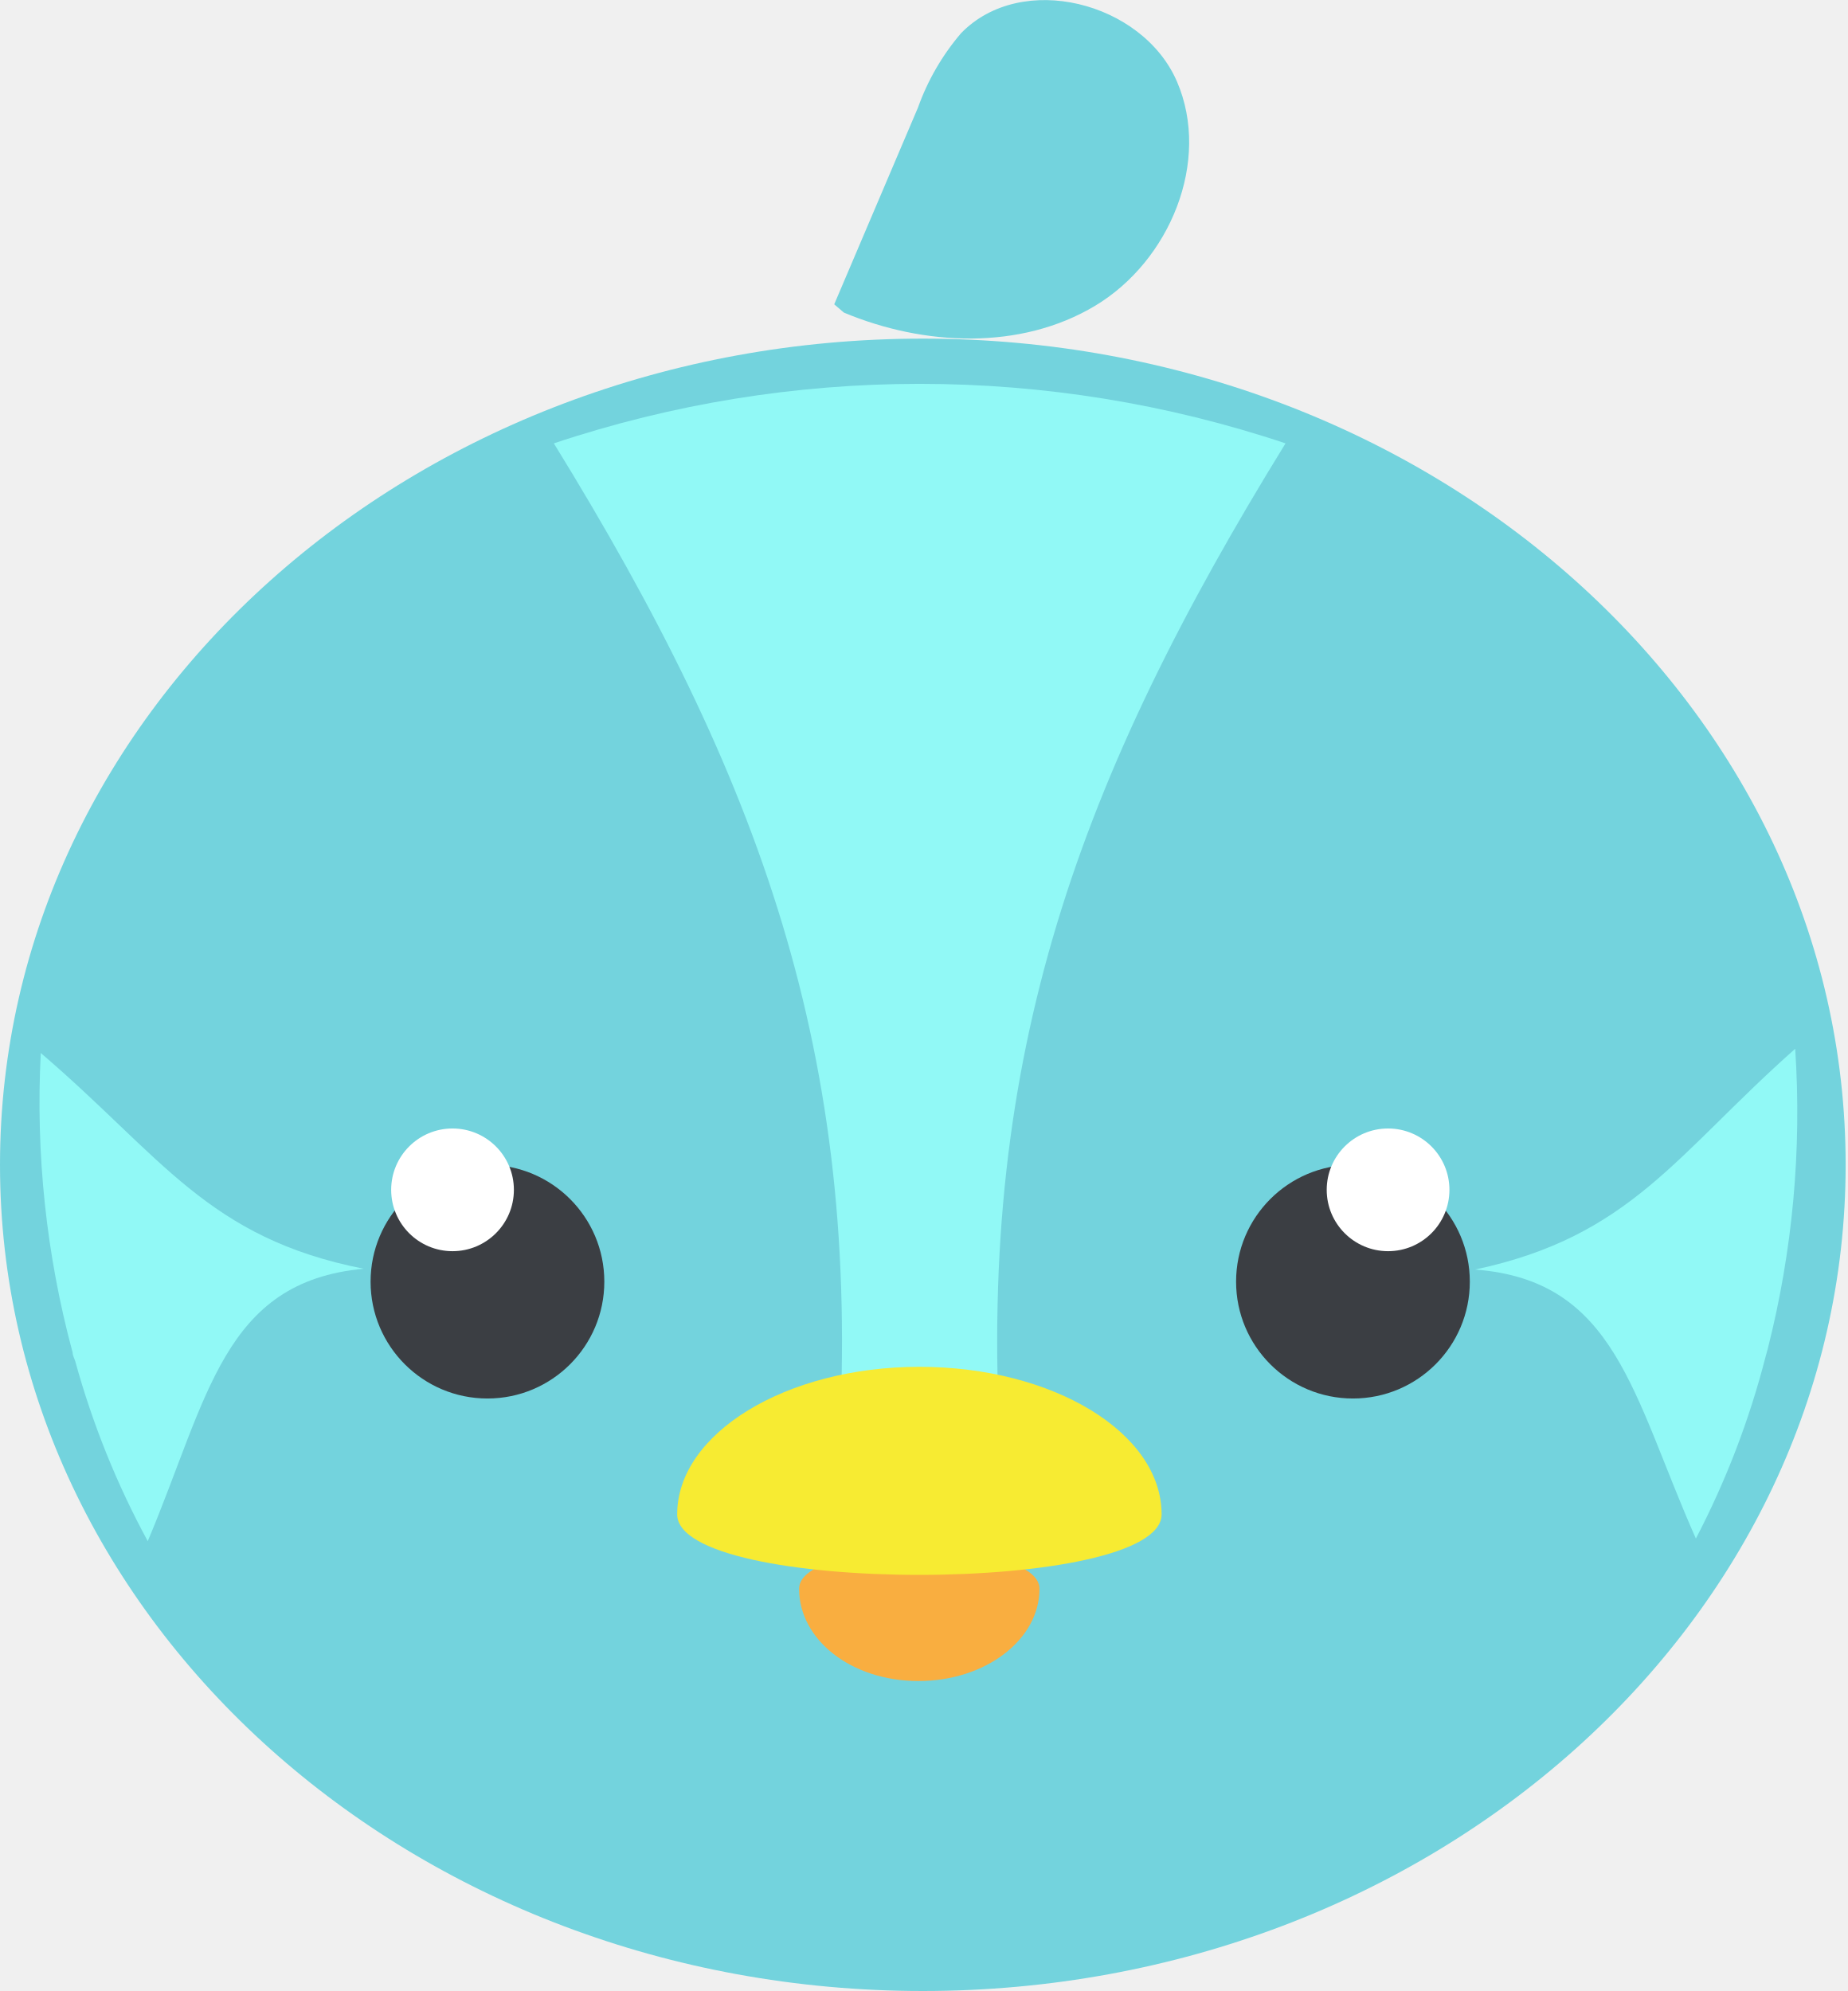
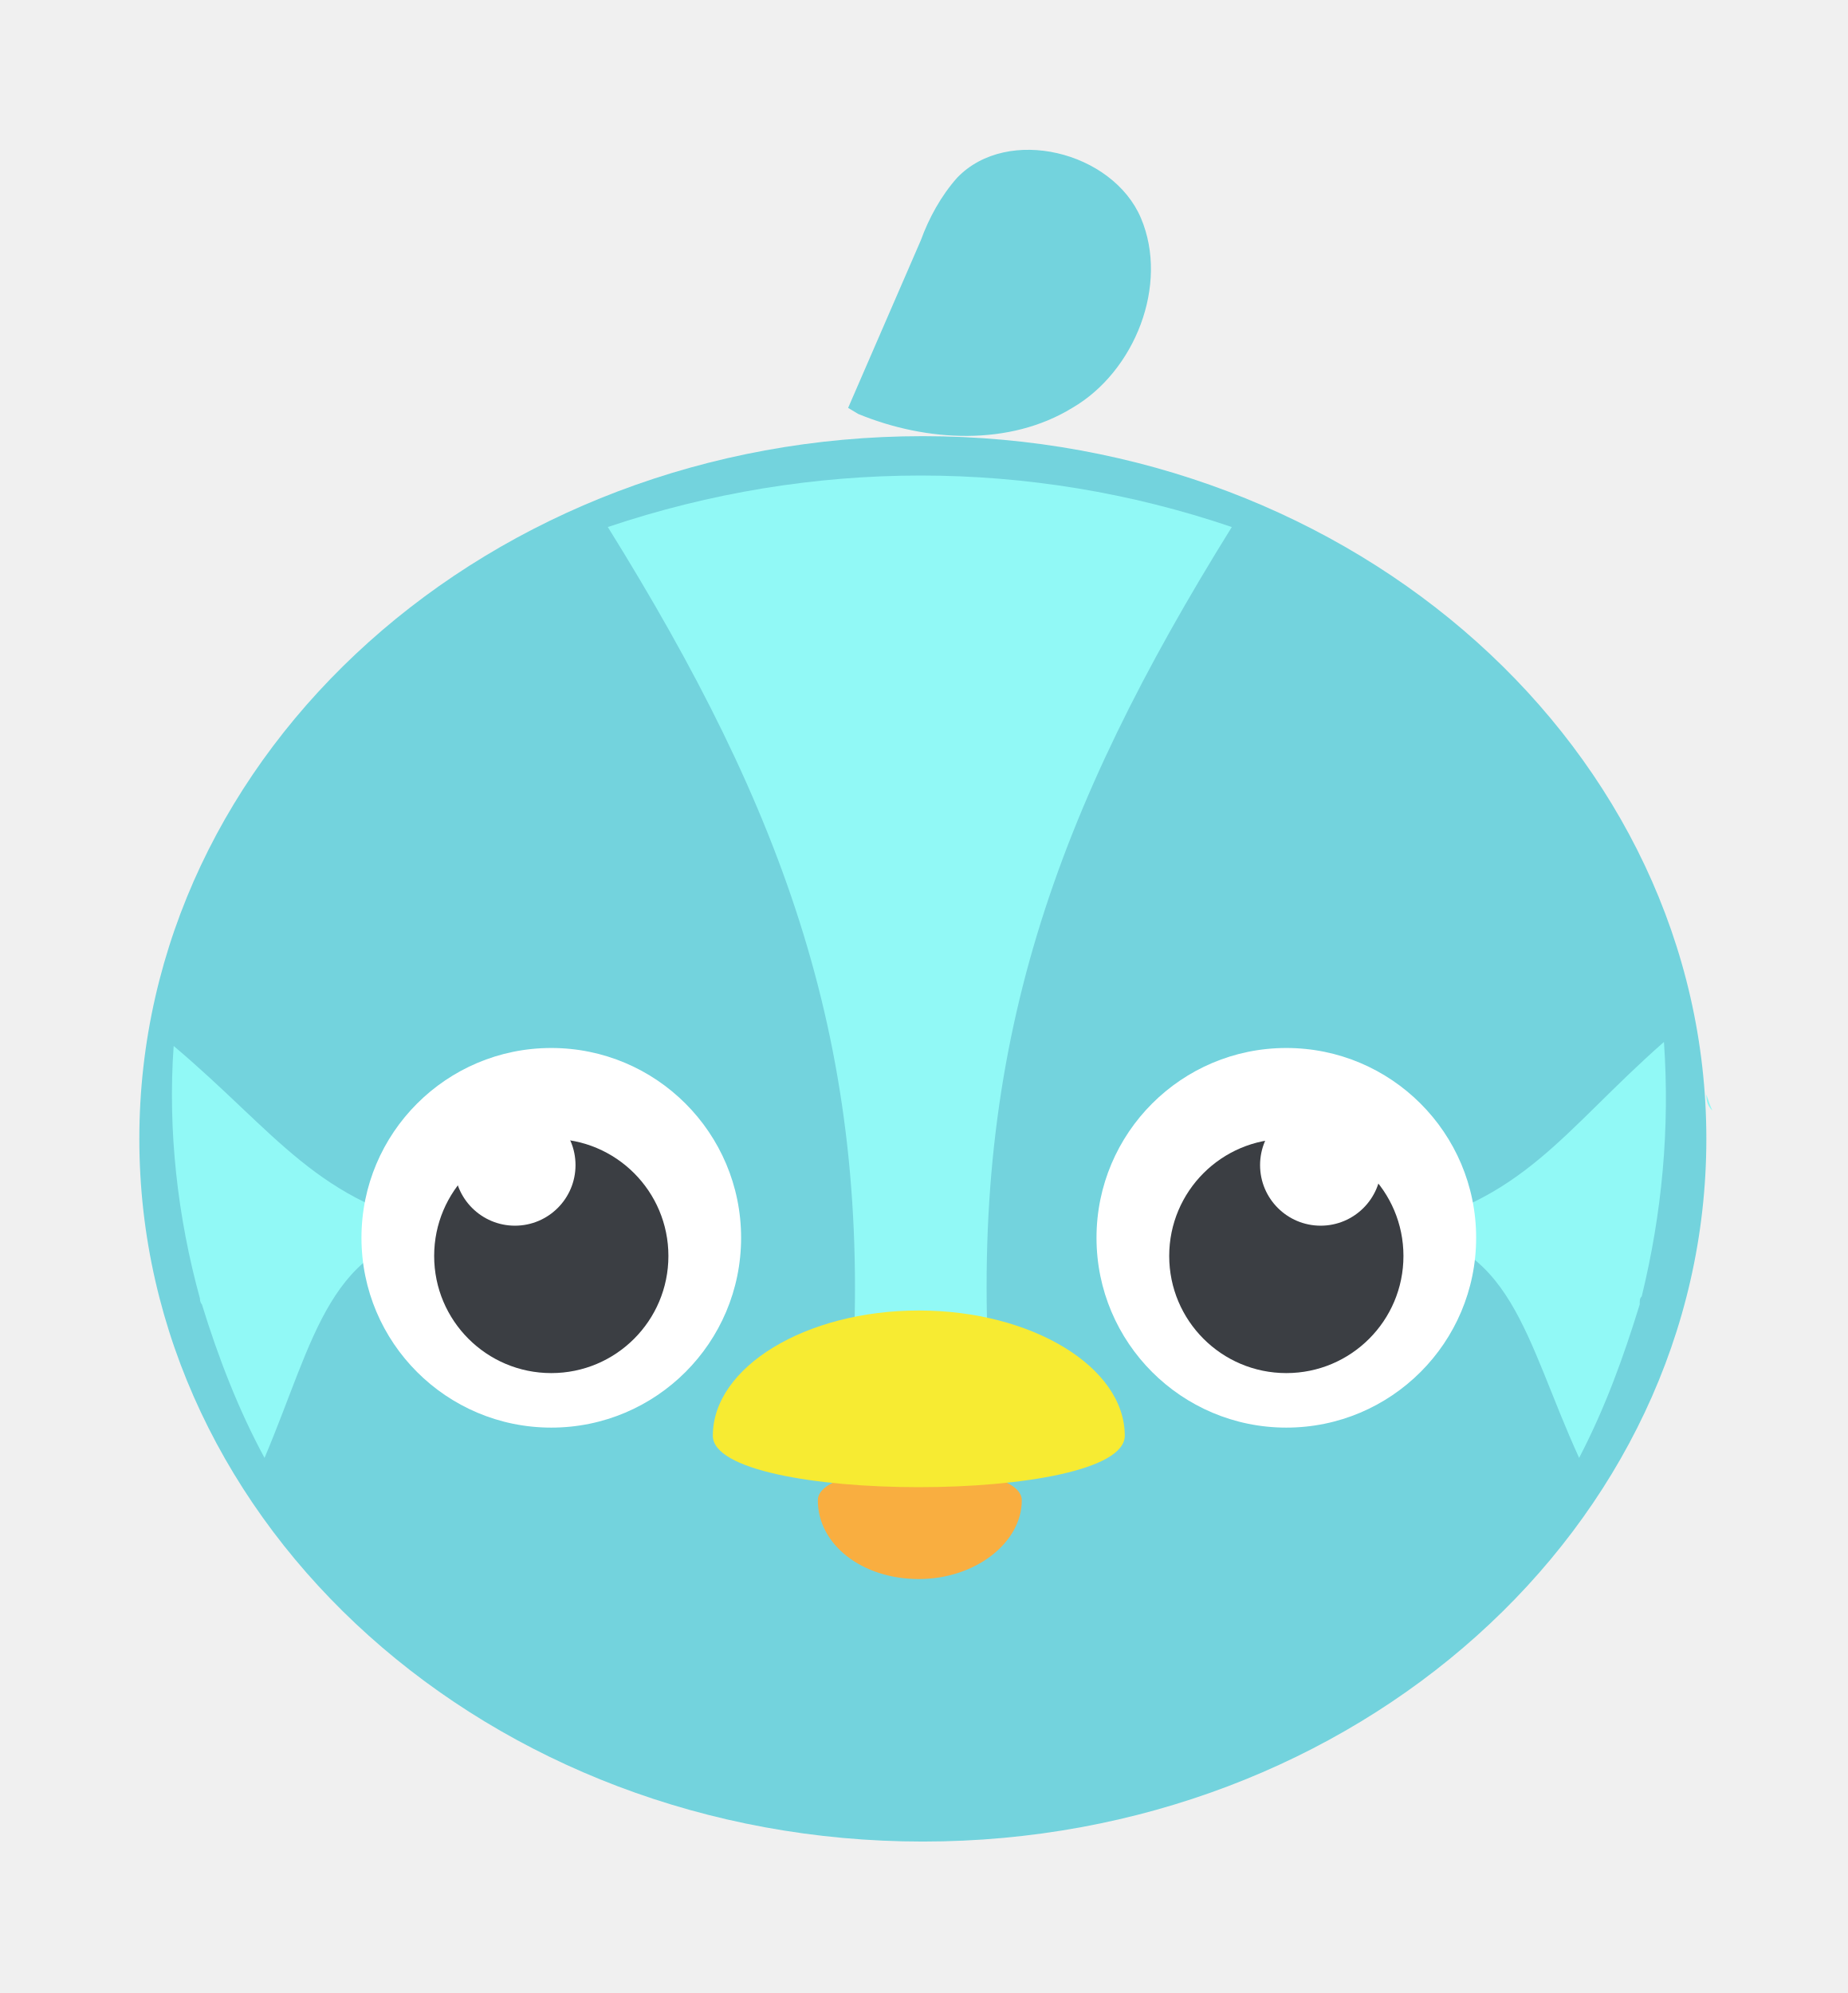
- <svg xmlns="http://www.w3.org/2000/svg" id="background" viewBox="0 0 91.53 98.66">
-   <defs>
-     <style>.cls-1{fill:#73d3dd;}.cls-2{fill:#91f9f6;}.cls-3{fill:#f9ae40;}.cls-4{fill:#f7eb32;}.cls-5{fill:#3b3e43;}.cls-6{fill:#fff;}</style>
-   </defs>
-   <ellipse class="cls-1" cx="45.72" cy="57.72" rx="45.72" ry="40.94" />
-   <path class="cls-2" d="M864.08,707.26c-7.74-1.52-10-5.56-16-10.69a47.58,47.58,0,0,0,1.58,14.85c0,0.15.09,0.29,0.13,0.43a42.07,42.07,0,0,0,3.59,8.91C856.38,713.64,857.12,707.9,864.08,707.26Z" transform="translate(-846.06 -644.39)" />
-   <path class="cls-2" d="M933.64,711.23A47.58,47.58,0,0,0,935,696.36c-5.9,5.23-8.14,9.3-15.86,10.94,7,0.53,7.8,6.26,10.94,13.33a42.08,42.08,0,0,0,3.45-9C933.56,711.52,933.6,711.37,933.64,711.23Zm3.67-11.7q0.15,0.49.28,1Q937.46,700,937.31,699.52Z" transform="translate(-846.06 -644.39)" />
-   <path class="cls-2" d="M887.62,716.08h8c-1.13-19.43,3.92-33.16,14.13-49.72a57.17,57.17,0,0,0-36.25,0C883.7,682.92,888.75,696.65,887.62,716.08Z" transform="translate(-846.06 -644.39)" />
-   <path class="cls-3" d="M885.65,723.12c0-2.52,11.91-2.52,11.91,0s-2.67,4.57-6,4.57S885.65,725.64,885.65,723.12Z" transform="translate(-846.06 -644.39)" />
-   <path class="cls-1" d="M887.39,659.47l4.15-9.75a11.76,11.76,0,0,1,2.13-3.68c3-3.1,9-1.55,10.7,2.39s-0.35,8.89-4.05,11.11-8.48,2-12.45.34" transform="translate(-846.06 -644.39)" />
-   <path class="cls-4" d="M903.61,719.43c0,4-24,4-24,0s5.37-7.31,12-7.31S903.61,715.39,903.61,719.43Z" transform="translate(-846.06 -644.39)" />
-   <circle class="cls-5" cx="24.15" cy="63.51" r="5.79" />
-   <circle class="cls-6" cx="22.42" cy="58.96" r="3.04" />
-   <circle class="cls-5" cx="67.03" cy="63.51" r="5.79" />
-   <circle class="cls-6" cx="68.77" cy="58.96" r="3.04" />
+ <svg xmlns="http://www.w3.org/2000/svg" version="1.1" id="background" x="0px" y="0px" viewBox="0 0 91.5 98.7" style="enable-background:new 0 0 91.5 98.7;" xml:space="preserve">
+   <style type="text/css">
+ 	.st0{fill:#73D3DD;}
+ 	.st1{fill:#91F9F6;}
+ 	.st2{fill:#F9AE40;}
+ 	.st3{fill:#F7EB32;}
+ 	.st4{fill:#FFFFFF;}
+ 	.st5{fill:#3B3E43;}
+ </style>
+   <ellipse class="st0" cx="45.7" cy="56.4" rx="38.8" ry="34.8" />
+   <path class="st1" d="M22.2,60.9c-6.5-1.3-8.5-4.8-13.6-9.1C8.3,56,8.8,60.3,9.9,64.3c0,0.2,0.1,0.3,0.1,0.3c0.8,2.6,1.8,5.2,3.1,7.6  C15.6,66.3,16.3,61.4,22.2,60.9z" />
+   <path class="st1" d="M81.3,64.2c1-4.1,1.4-8.3,1.1-12.6c-5,4.4-6.9,7.9-13.5,9.3c6,0.4,6.6,5.4,9.3,11.3c1.3-2.5,2.2-5,3-7.6  C81.2,64.4,81.2,64.3,81.3,64.2z M84.5,54.2c0.1,0.3,0.2,0.6,0.3,0.8C84.6,54.8,84.5,54.6,84.5,54.2L84.5,54.2z" />
+   <path class="st1" d="M42.2,68.3H49c-1-16.5,3.3-28.2,12-42.2c-10-3.4-20.8-3.4-30.9,0C38.8,40.1,43.2,51.8,42.2,68.3z" />
+   <path class="st2" d="M40.5,74.3c0-2.1,10.1-2.1,10.1,0s-2.3,3.9-5.1,3.9C42.7,78.2,40.5,76.5,40.5,74.3z" />
+   <path class="st0" d="M42,20.2l3.6-8.3c0.4-1.1,1-2.2,1.8-3.1c2.5-2.6,7.7-1.3,9.1,2s-0.3,7.6-3.4,9.4c-3.1,1.9-7.2,1.7-10.6,0.3" />
+   <path class="st3" d="M55.7,71.1c0,3.4-20.4,3.4-20.4,0c0-3.4,4.6-6.2,10.2-6.2S55.7,67.7,55.7,71.1z" />
+   <g>
+     <circle class="st4" cx="27.3" cy="61.3" r="9.4" />
+     <g>
+       <circle class="st5" cx="27.3" cy="62.2" r="5.8" />
+       <circle class="st4" cx="25.5" cy="57.7" r="3" />
+     </g>
+   </g>
+   <g>
+     <circle class="st4" cx="63.7" cy="61.3" r="9.4" />
+     <g>
+       <circle class="st5" cx="63.7" cy="62.2" r="5.8" />
+       <circle class="st4" cx="65.4" cy="57.7" r="3" />
+     </g>
+   </g>
</svg>
